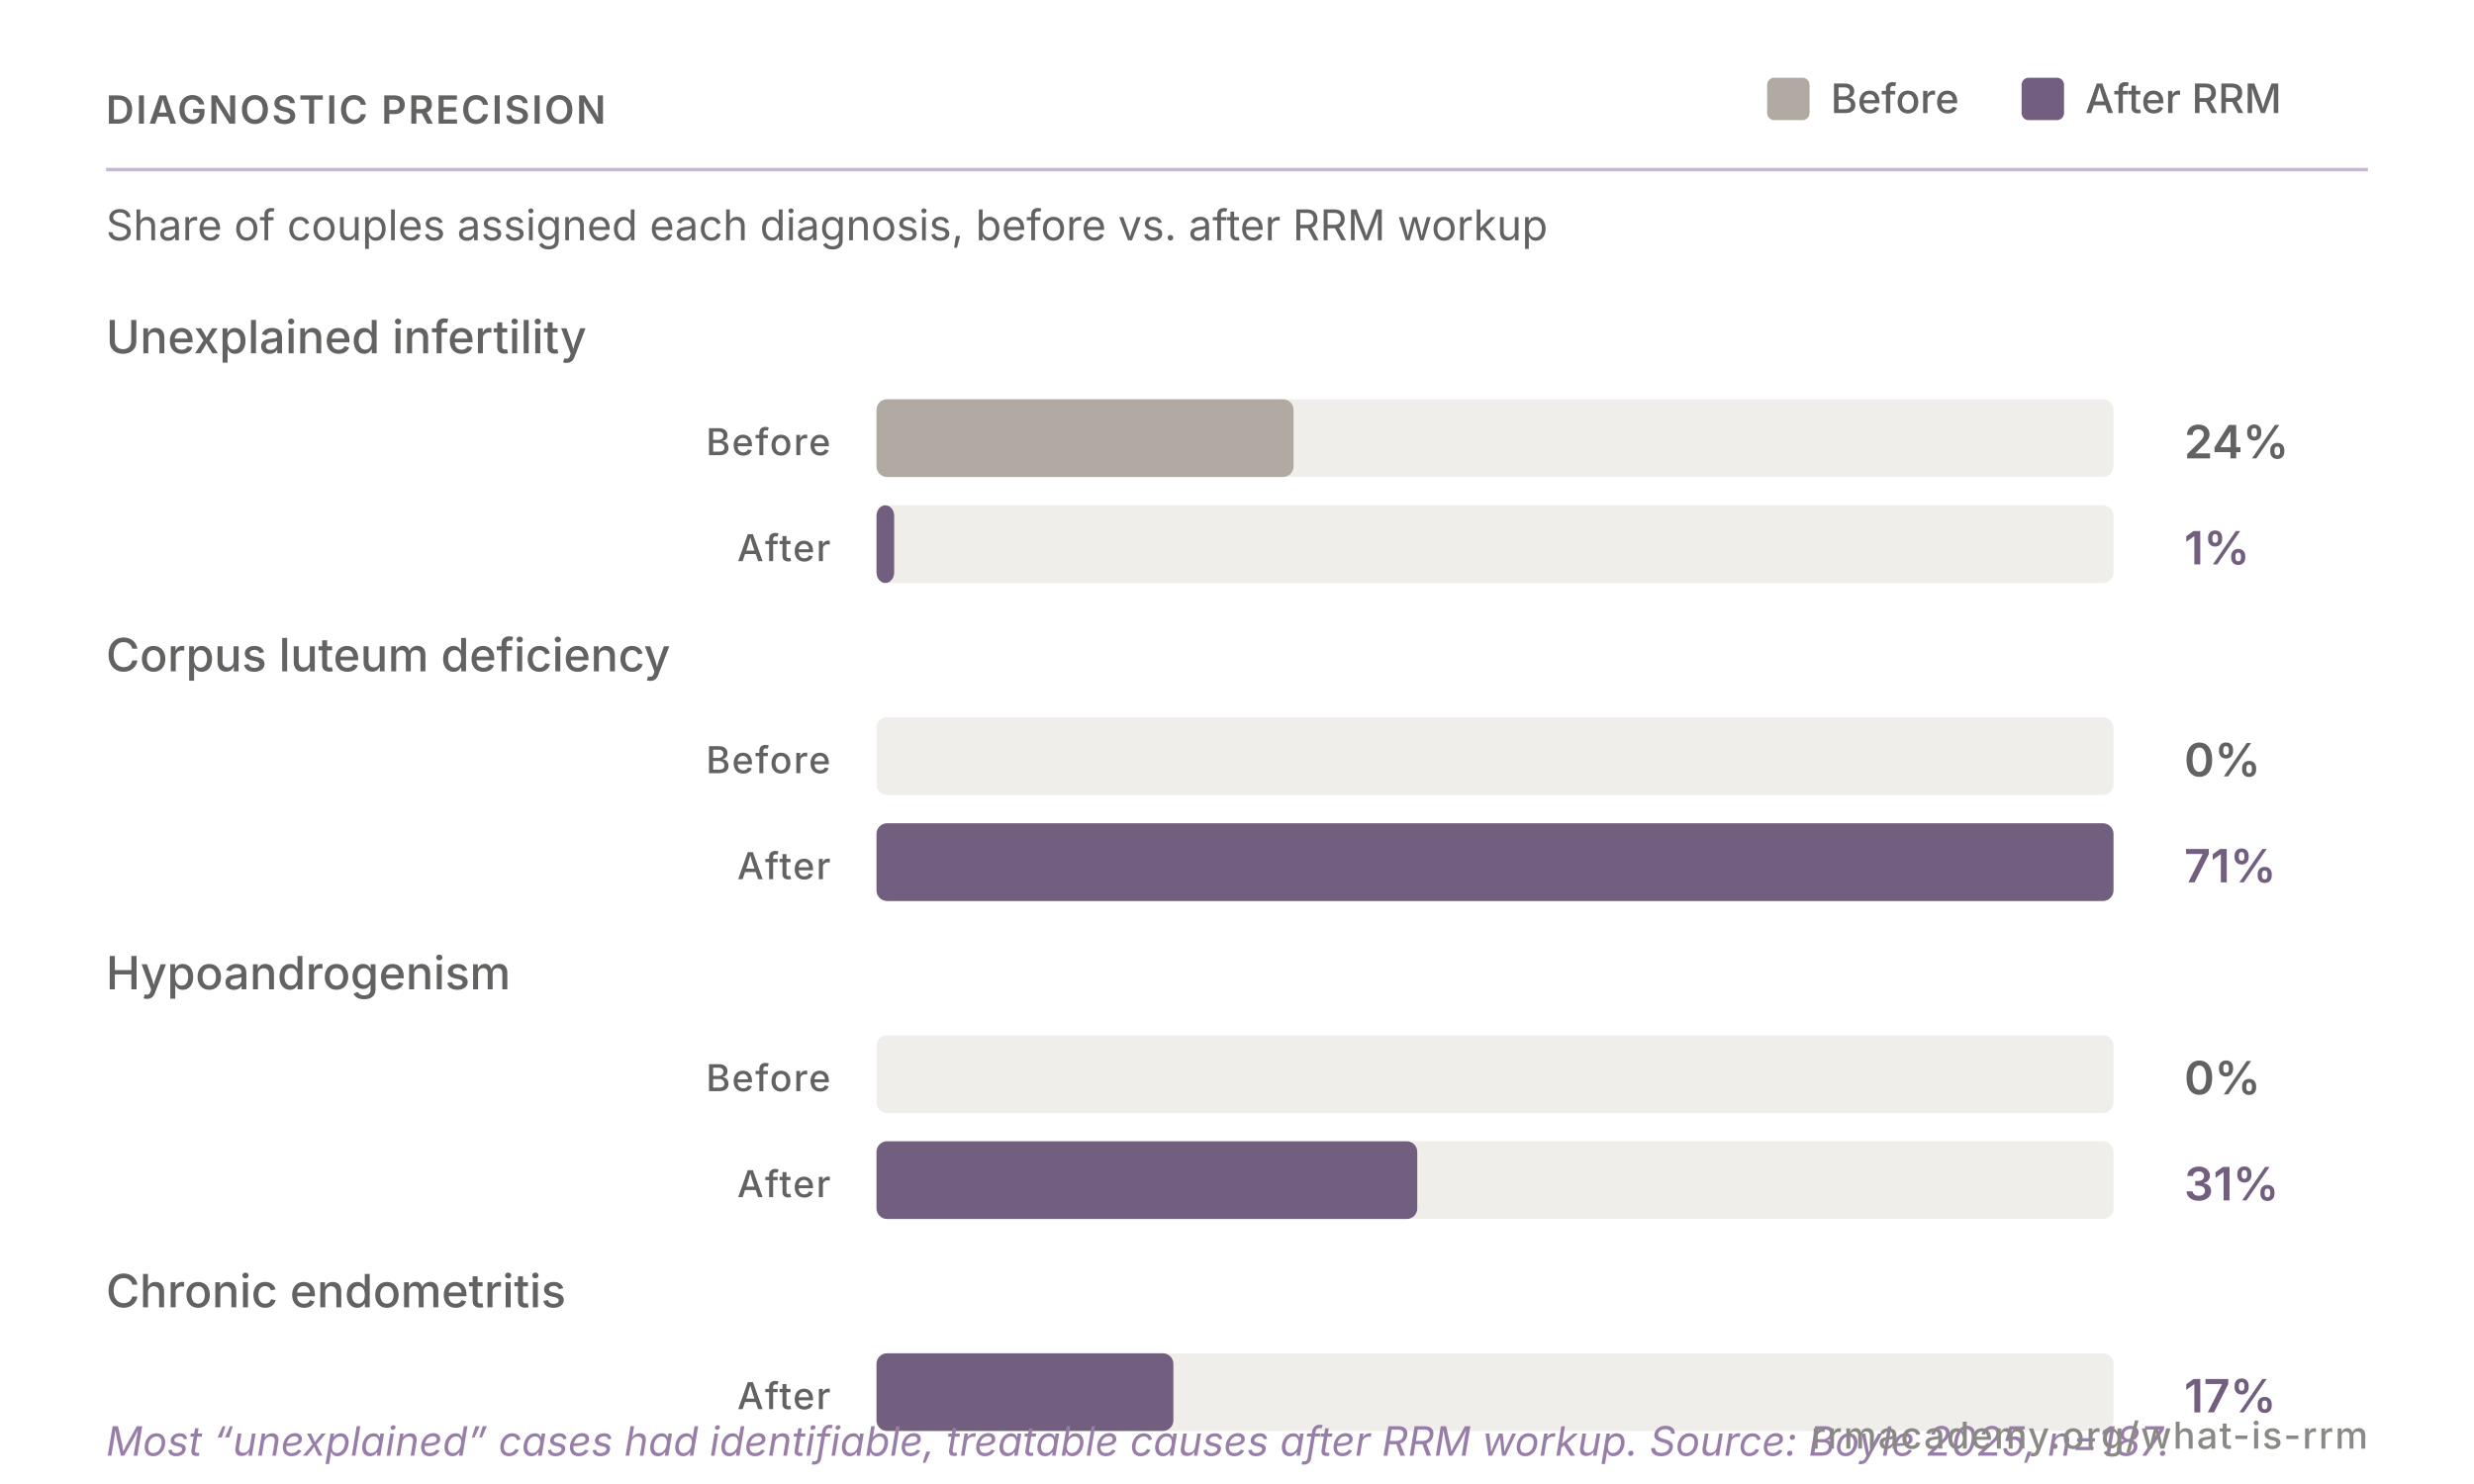
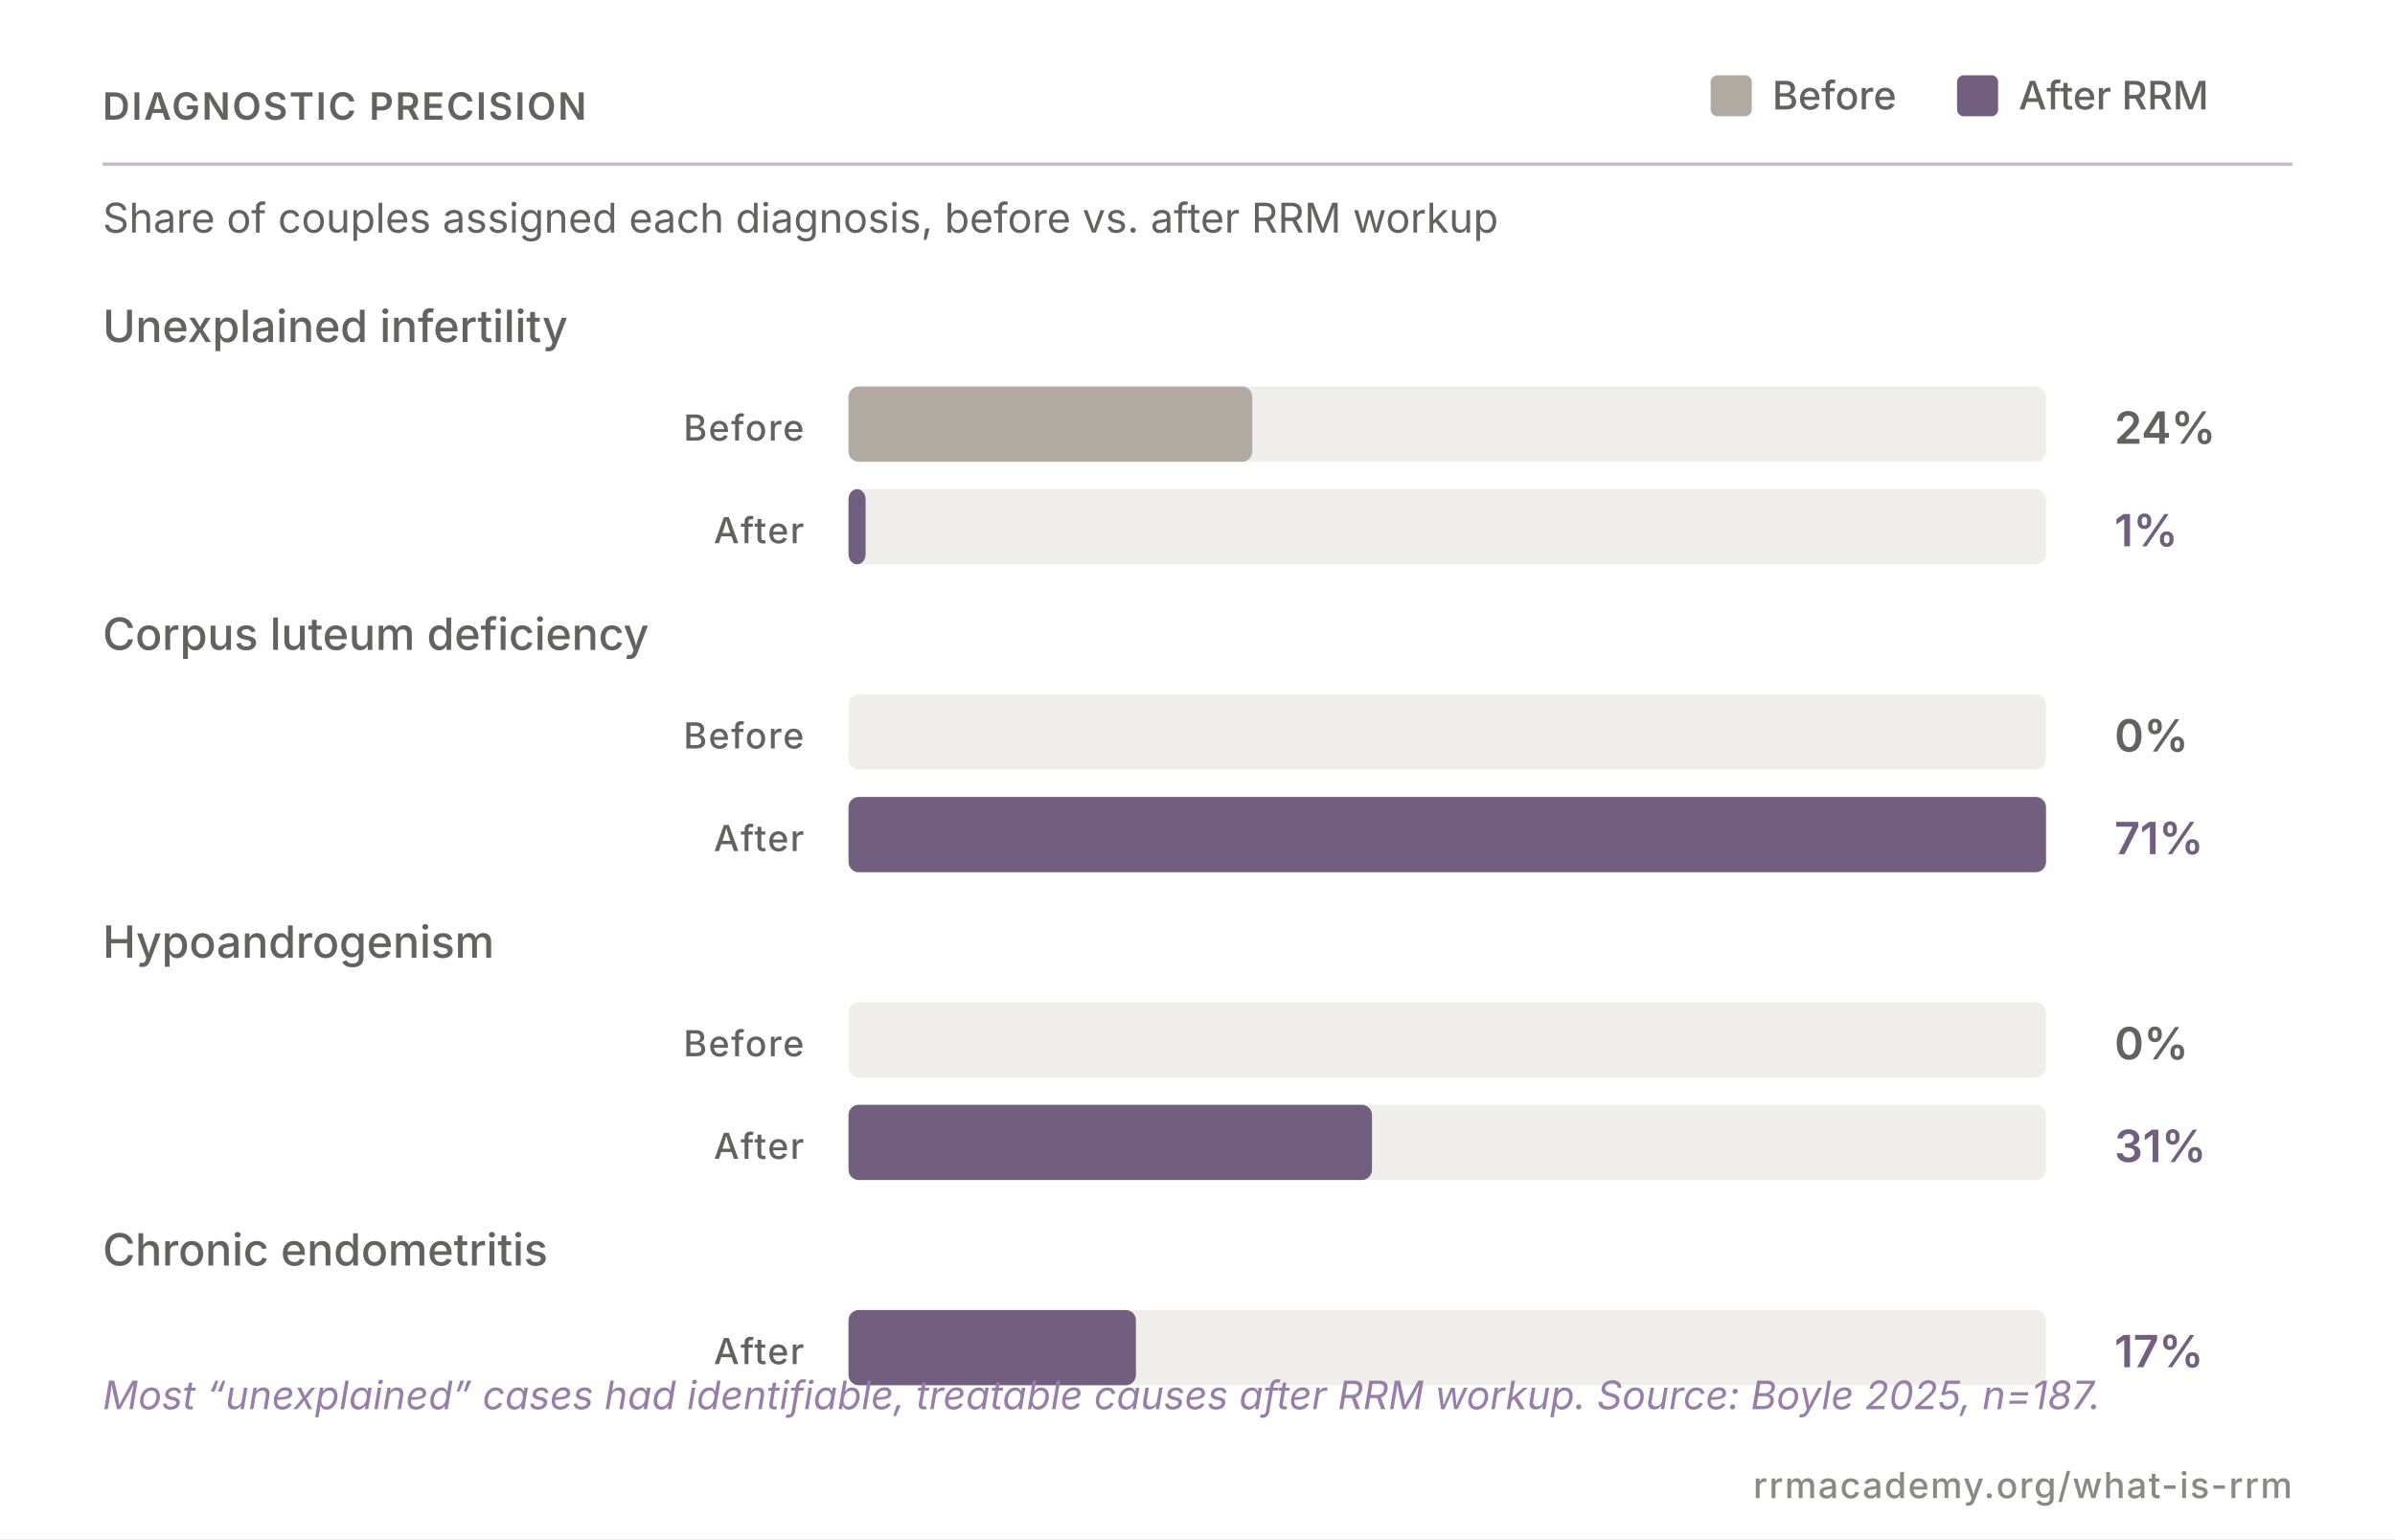
- <svg xmlns="http://www.w3.org/2000/svg" viewBox="0 0 700 420" role="img" aria-label="Diagnostic findings before and after a complete RRM workup">
+ <svg xmlns="http://www.w3.org/2000/svg" viewBox="0 0 700 450" role="img" aria-label="Diagnostic findings before and after a complete RRM workup">
  <style>
    .heading { font-family: 'Inter', sans-serif; font-size: 11px; font-weight: 600; fill: #636261; letter-spacing: 0.05em; }
    .subtitle { font-family: 'Inter', sans-serif; font-size: 12px; fill: #636261; }
    .divider { stroke: #c9b8d3; stroke-width: 1; }
    .condition { font-family: 'Inter', sans-serif; font-size: 13px; font-weight: 500; fill: #636261; }
    .legend-label { font-family: 'Inter', sans-serif; font-size: 11.5px; font-weight: 500; fill: #636261; }
    .track { fill: #f0eeeb; }
    .bar-before { fill: #b0aaa2; }
    .bar-after { fill: #725e7e; }
    .value { font-family: 'Inter', sans-serif; font-size: 13px; font-weight: 600; dominant-baseline: central; }
    .value-before { fill: #636261; }
    .value-after { fill: #725e7e; }
    .tag { font-family: 'Inter', sans-serif; font-size: 10.5px; font-weight: 500; fill: #636261; letter-spacing: 0.04em; text-anchor: end; dominant-baseline: central; }
    .caption { font-family: 'Inter', sans-serif; font-size: 11.5px; font-style: italic; fill: #987da8; }
    .attribution { font-family: 'Inter', sans-serif; font-size: 10.5px; font-weight: 500; fill: #8a8985; letter-spacing: 0.04em; text-anchor: end; }
  </style>
-   <rect width="700" height="420" fill="white" />
+   <rect width="700" height="450" fill="white" />
  <text x="30" y="35" class="heading">DIAGNOSTIC PRECISION</text>
  <line x1="30" y1="48" x2="670" y2="48" class="divider" />
  <text x="30" y="68" class="subtitle">Share of couples assigned each diagnosis, before vs. after RRM workup</text>
  <rect x="500" y="22" width="12" height="12" rx="2" class="bar-before" />
  <text x="518" y="32" class="legend-label">Before</text>
  <rect x="572" y="22" width="12" height="12" rx="2" class="bar-after" />
  <text x="590" y="32" class="legend-label">After RRM</text>
  <text x="30" y="100" class="condition">Unexplained infertility</text>
  <text x="235" y="125" class="tag">Before</text>
  <rect x="248" y="113" width="350" height="22" rx="3" class="track" />
  <rect x="248" y="113" width="118" height="22" rx="3" class="bar-before" />
  <text x="618" y="125" class="value value-before">24%</text>
  <text x="235" y="155" class="tag">After</text>
  <rect x="248" y="143" width="350" height="22" rx="3" class="track" />
  <rect x="248" y="143" width="5" height="22" rx="3" class="bar-after" />
  <text x="618" y="155" class="value value-after">1%</text>
  <text x="30" y="190" class="condition">Corpus luteum deficiency</text>
  <text x="235" y="215" class="tag">Before</text>
  <rect x="248" y="203" width="350" height="22" rx="3" class="track" />
  <text x="618" y="215" class="value value-before">0%</text>
  <text x="235" y="245" class="tag">After</text>
  <rect x="248" y="233" width="350" height="22" rx="3" class="track" />
  <rect x="248" y="233" width="350" height="22" rx="3" class="bar-after" />
  <text x="618" y="245" class="value value-after">71%</text>
  <text x="30" y="280" class="condition">Hypoandrogenism</text>
  <text x="235" y="305" class="tag">Before</text>
  <rect x="248" y="293" width="350" height="22" rx="3" class="track" />
  <text x="618" y="305" class="value value-before">0%</text>
  <text x="235" y="335" class="tag">After</text>
  <rect x="248" y="323" width="350" height="22" rx="3" class="track" />
  <rect x="248" y="323" width="153" height="22" rx="3" class="bar-after" />
  <text x="618" y="335" class="value value-after">31%</text>
  <text x="30" y="370" class="condition">Chronic endometritis</text>
  <text x="235" y="395" class="tag">After</text>
  <rect x="248" y="383" width="350" height="22" rx="3" class="track" />
  <rect x="248" y="383" width="84" height="22" rx="3" class="bar-after" />
  <text x="618" y="395" class="value value-after">17%</text>
  <text x="30" y="412" class="caption">Most “unexplained” cases had identifiable, treatable causes after RRM workup. Source: Boyle 2025, n=187.</text>
-   <text x="670" y="410" class="attribution">rrmacademy.org/what-is-rrm</text>
+   <text x="670" y="438" class="attribution">rrmacademy.org/what-is-rrm</text>
</svg>
